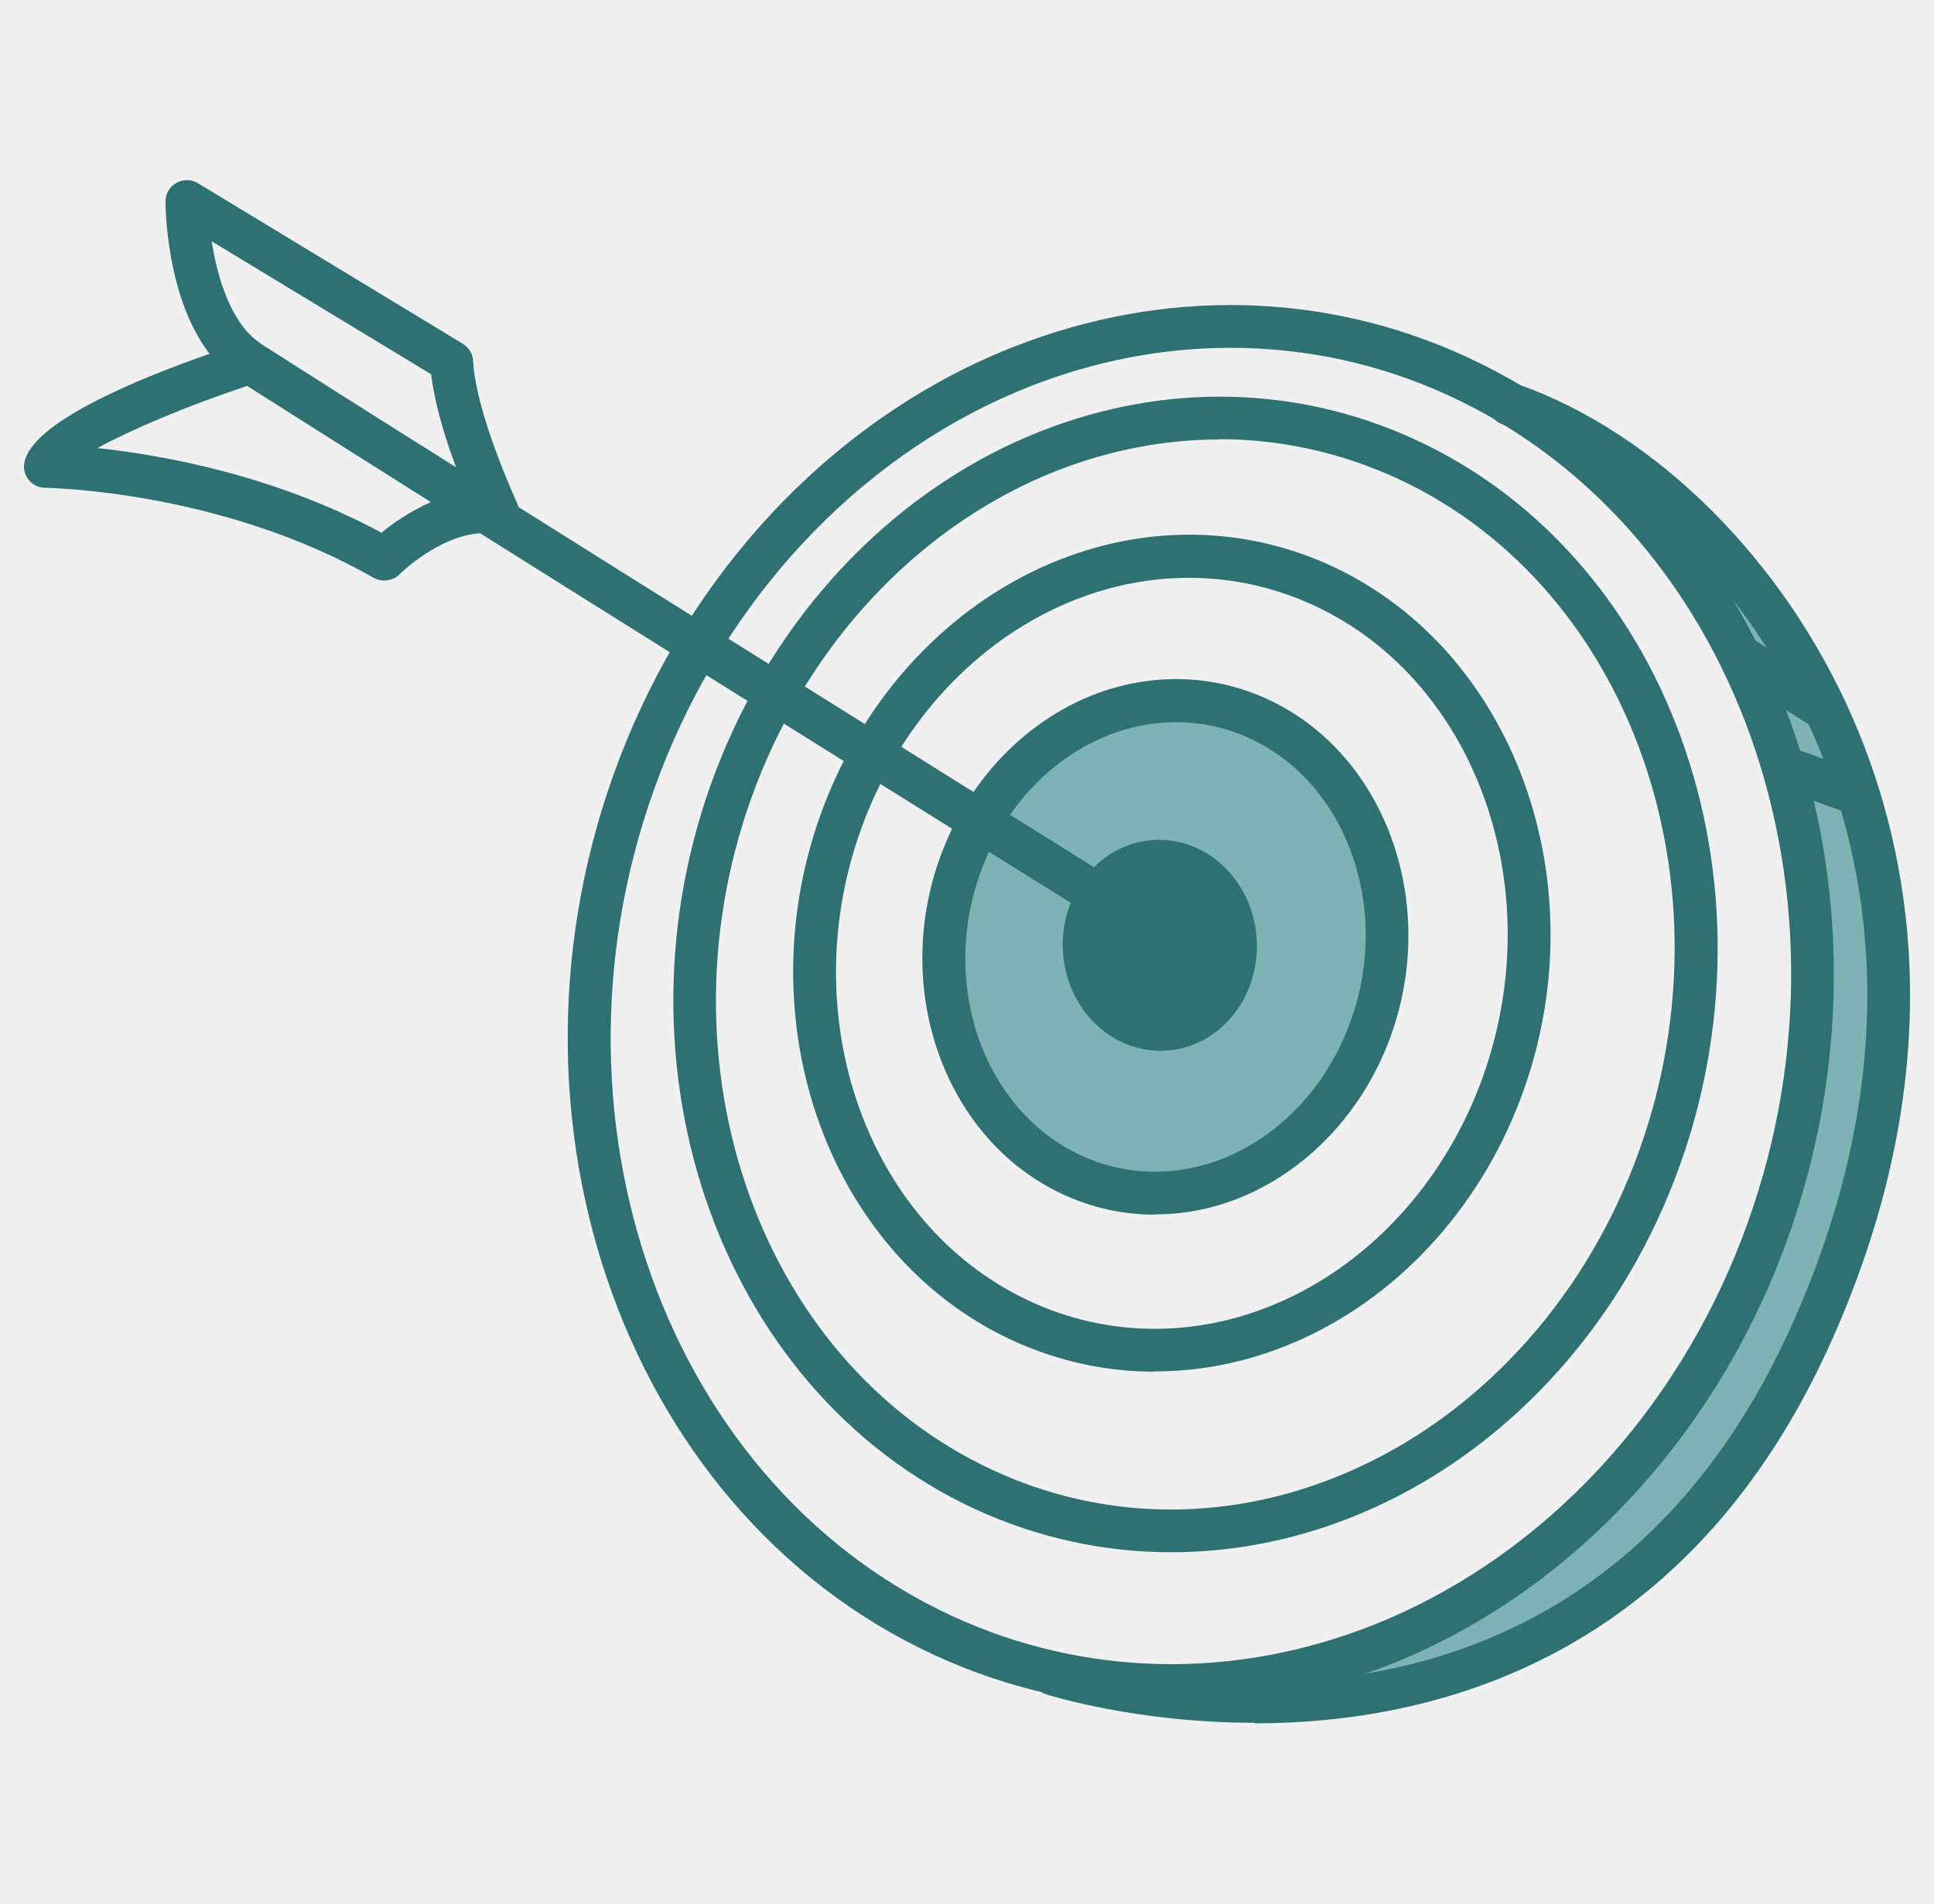
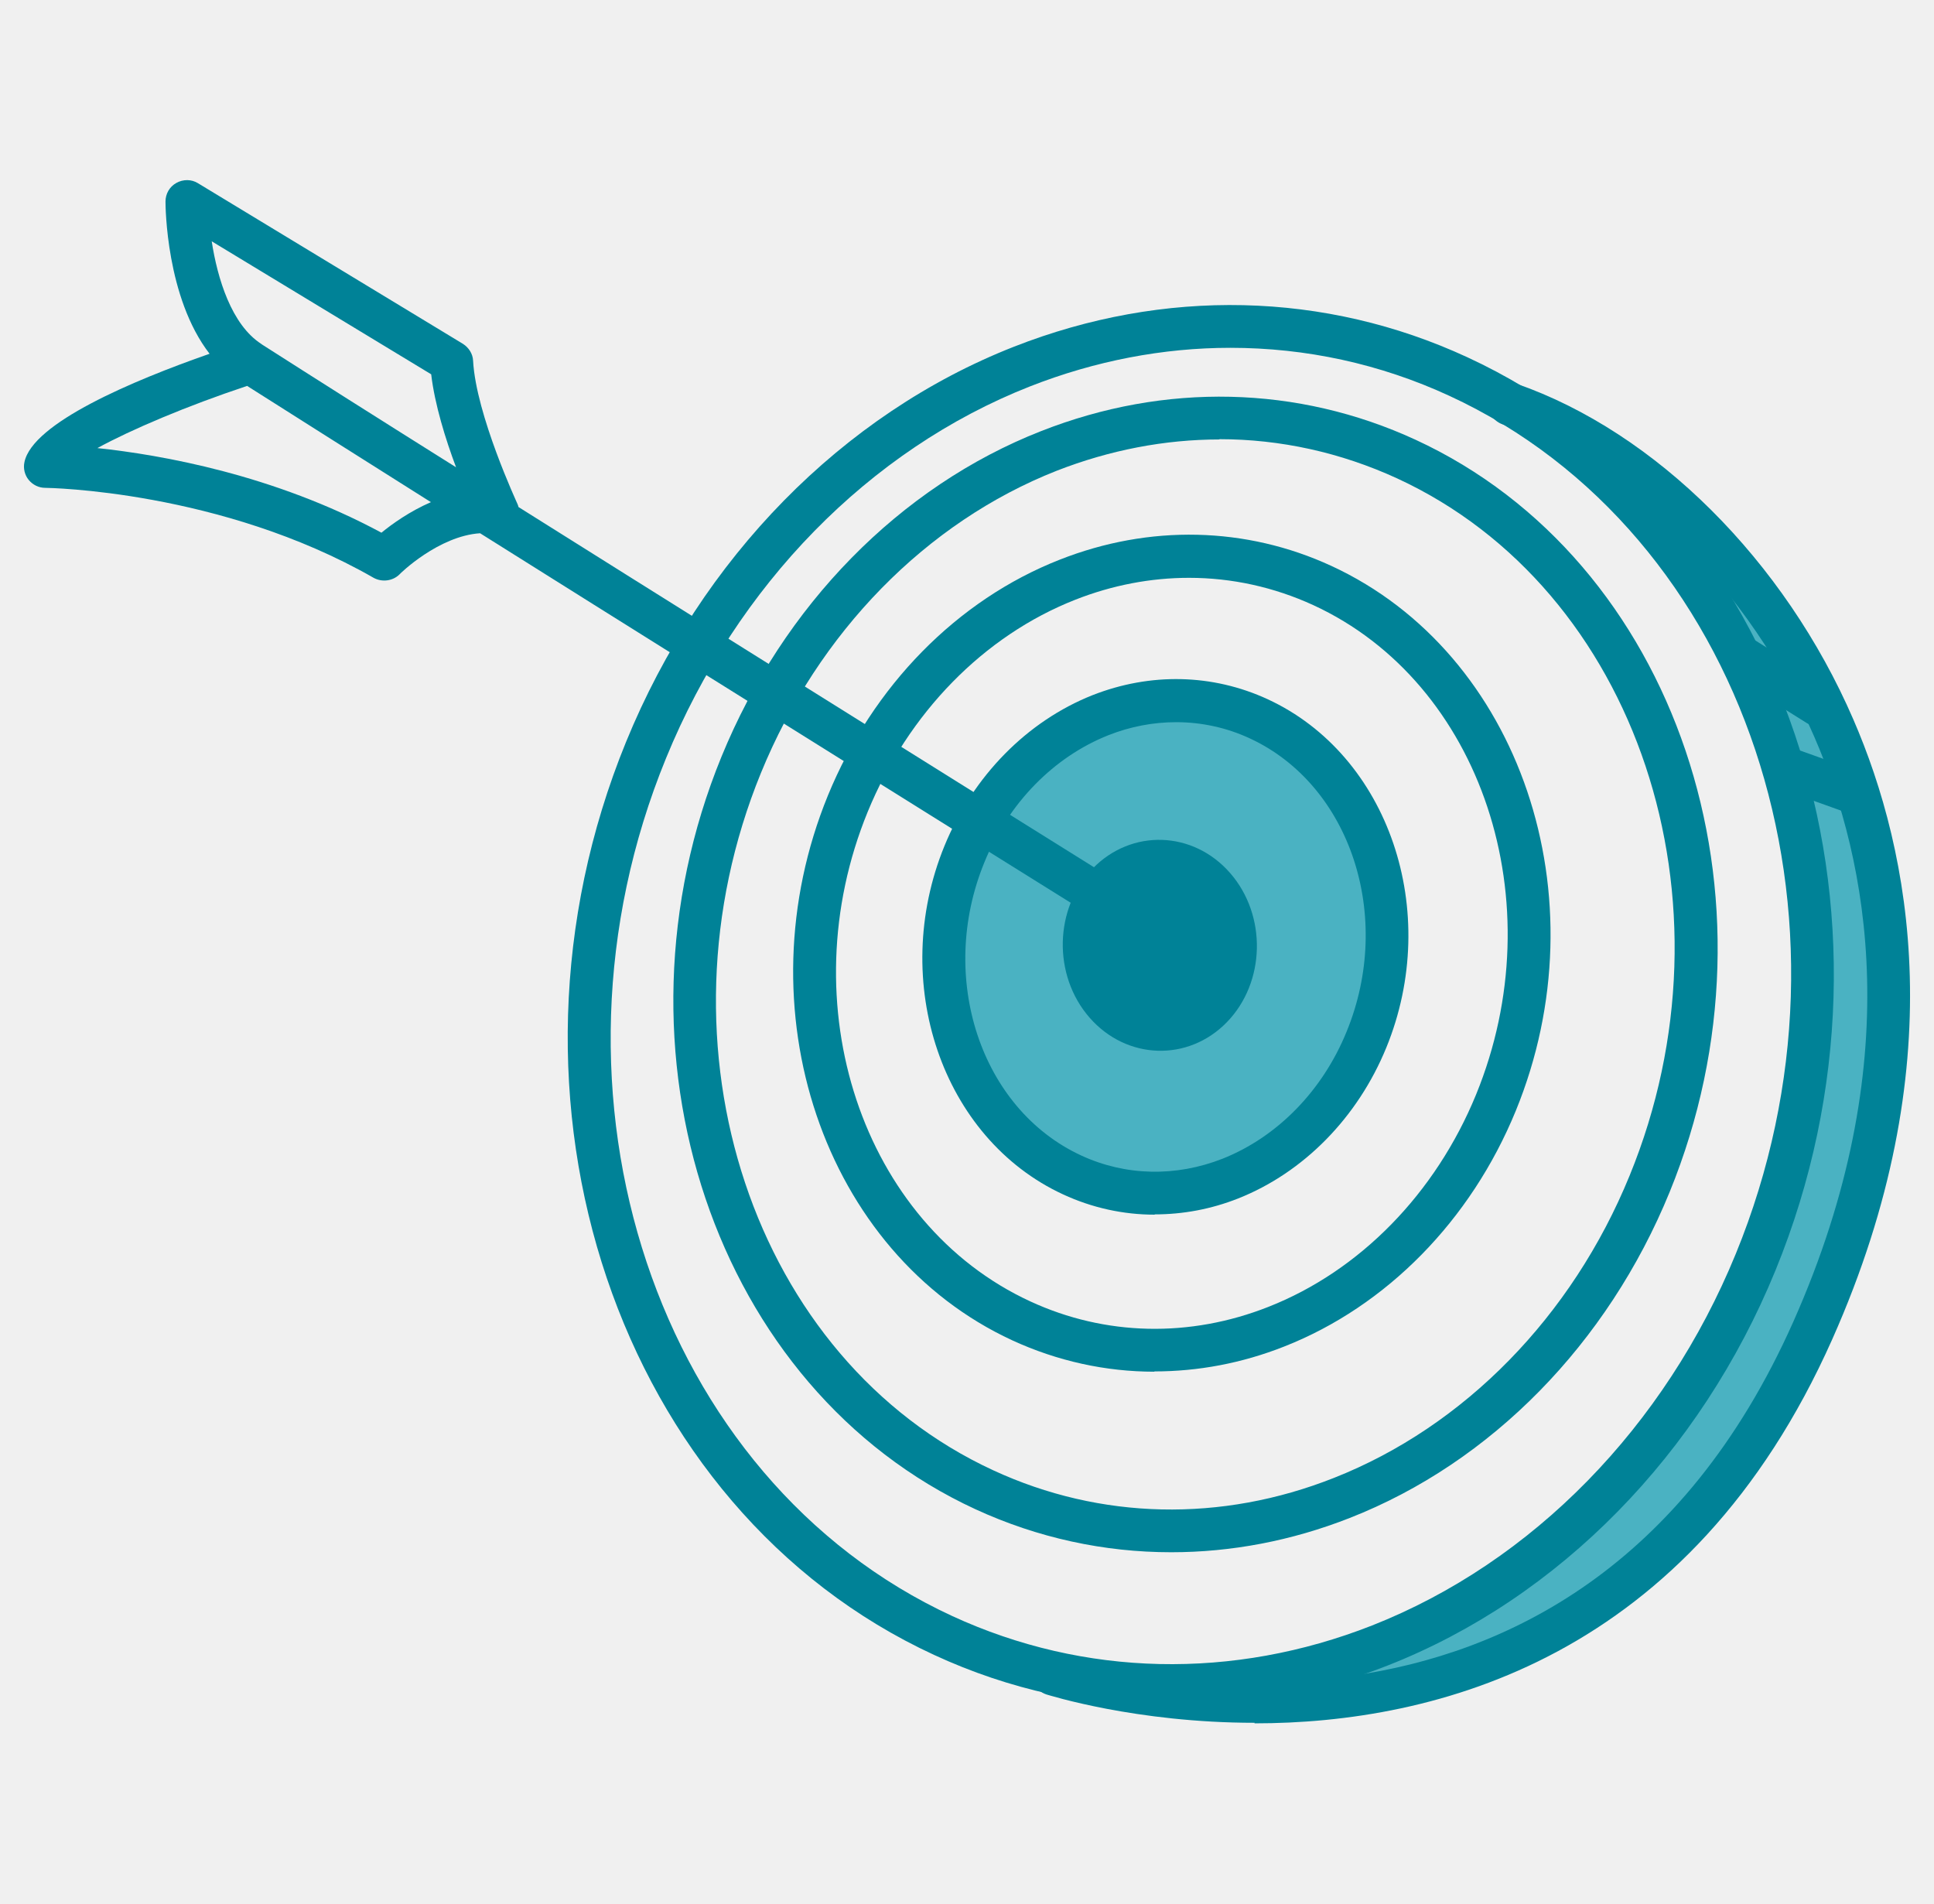
<svg xmlns="http://www.w3.org/2000/svg" width="63" height="62" viewBox="0 0 63 62" fill="none">
  <g clip-path="url(#clip0_18_693)">
-     <path d="M31.539 34.783C31.539 34.783 39.692 45.031 44.578 33.621C49.464 22.211 34.612 19.957 31.539 28.031C29.673 32.917 31.539 34.783 31.539 34.783Z" fill="#7DB3B4" />
-     <path d="M39.516 55.516C38.644 55.613 52.792 54.821 57.502 47.135C62.221 39.449 63.093 20.238 52.784 15C52.784 15 62.565 27.748 58.198 38.577C53.831 49.406 45.793 54.821 39.507 55.516H39.516Z" fill="#7DB3B4" />
-     <path d="M38.151 55.605C35.501 55.605 32.886 55.041 30.43 53.905C20.129 49.151 15.631 35.813 20.394 24.165C22.841 18.179 27.445 13.486 33.027 11.294C37.913 9.375 43.161 9.489 47.8 11.637C58.101 16.392 62.6 29.73 57.837 41.377C55.389 47.364 50.785 52.056 45.203 54.249C42.897 55.156 40.52 55.605 38.151 55.605ZM40.079 11.329C37.887 11.329 35.677 11.752 33.547 12.588C28.317 14.648 24.003 19.059 21.697 24.694C17.206 35.655 21.388 48.191 31.02 52.638C35.316 54.618 40.167 54.724 44.693 52.946C49.922 50.886 54.236 46.475 56.543 40.84C61.033 29.879 56.851 17.342 47.219 12.896C44.957 11.849 42.536 11.329 40.079 11.329Z" fill="#2D7172" />
-     <path d="M38.151 50.56C35.968 50.56 33.802 50.093 31.777 49.16C23.281 45.242 19.575 34.246 23.501 24.65C25.517 19.72 29.312 15.846 33.916 14.041C37.949 12.456 42.271 12.553 46.11 14.323C54.606 18.241 58.312 29.237 54.386 38.833C52.37 43.763 48.575 47.637 43.971 49.442C42.069 50.19 40.106 50.56 38.151 50.56ZM39.727 14.314C37.949 14.314 36.153 14.657 34.418 15.335C30.175 17.008 26.662 20.591 24.787 25.178C21.142 34.097 24.531 44.283 32.358 47.892C35.844 49.504 39.78 49.592 43.451 48.139C47.695 46.466 51.208 42.883 53.083 38.296C56.736 29.378 53.338 19.191 45.511 15.582C43.671 14.737 41.708 14.305 39.718 14.305L39.727 14.314Z" fill="#2D7172" />
-     <path d="M37.605 44.679C36.021 44.679 34.445 44.335 32.974 43.657C26.82 40.814 24.126 32.855 26.97 25.909C28.432 22.343 31.178 19.543 34.515 18.232C37.438 17.078 40.59 17.149 43.372 18.434C49.526 21.278 52.22 29.236 49.376 36.183C47.915 39.748 45.168 42.548 41.831 43.86C40.449 44.406 39.023 44.67 37.605 44.67V44.679ZM38.732 18.821C37.491 18.821 36.232 19.059 35.026 19.535C32.05 20.705 29.585 23.223 28.264 26.446C25.702 32.705 28.079 39.863 33.564 42.39C36.003 43.517 38.759 43.578 41.321 42.566C44.296 41.395 46.761 38.877 48.082 35.655C50.644 29.395 48.267 22.237 42.782 19.711C41.497 19.121 40.123 18.821 38.732 18.821Z" fill="#2D7172" />
-     <path d="M37.614 39.564C36.593 39.564 35.581 39.344 34.63 38.904C30.685 37.081 28.951 31.993 30.765 27.555C31.698 25.275 33.459 23.488 35.589 22.643C37.473 21.903 39.498 21.947 41.294 22.775C45.239 24.597 46.973 29.686 45.159 34.123C44.226 36.403 42.465 38.191 40.335 39.036C39.445 39.388 38.53 39.555 37.614 39.555V39.564ZM38.31 23.523C37.57 23.523 36.822 23.664 36.109 23.946C34.33 24.65 32.851 26.156 32.068 28.084C30.527 31.834 31.944 36.122 35.219 37.636C36.663 38.305 38.301 38.34 39.824 37.742C41.602 37.037 43.081 35.532 43.865 33.604C45.406 29.853 43.988 25.566 40.713 24.051C39.956 23.699 39.137 23.523 38.319 23.523H38.31Z" fill="#2D7172" />
-     <path d="M40.071 28.436C41.277 29.818 41.224 32.001 39.965 33.295C38.706 34.59 36.699 34.528 35.492 33.146C34.286 31.764 34.339 29.58 35.598 28.286C36.857 26.992 38.864 27.053 40.071 28.436Z" fill="#2D7172" />
-     <path d="M38.195 31.349C38.072 31.349 37.94 31.314 37.825 31.244C37.658 31.138 25.192 23.373 15.639 17.369C14.284 17.457 13.025 18.689 13.016 18.707C12.796 18.927 12.444 18.971 12.171 18.821C7.196 15.969 1.535 15.89 1.474 15.89C1.262 15.89 1.069 15.793 0.937 15.634C0.805 15.476 0.752 15.256 0.796 15.053C1.06 13.777 4.309 12.403 6.827 11.523C5.409 9.692 5.391 6.716 5.391 6.566C5.391 6.311 5.524 6.082 5.744 5.959C5.964 5.835 6.237 5.835 6.448 5.967L15.076 11.197C15.27 11.32 15.402 11.523 15.411 11.752C15.507 13.512 16.846 16.383 16.854 16.409C16.872 16.444 16.881 16.48 16.89 16.515C26.371 22.475 38.398 29.967 38.556 30.073C38.882 30.275 38.988 30.707 38.776 31.032C38.644 31.244 38.415 31.358 38.186 31.358L38.195 31.349ZM3.173 14.595C5.251 14.816 8.913 15.458 12.426 17.351C12.778 17.061 13.35 16.655 14.037 16.356C11.722 14.895 9.644 13.583 8.05 12.57C6.087 13.222 4.265 13.997 3.173 14.595ZM8.526 11.215C10.163 12.262 12.373 13.662 14.856 15.22C14.512 14.305 14.16 13.169 14.046 12.192L6.897 7.86C7.082 9.066 7.54 10.581 8.517 11.206L8.526 11.215Z" fill="#2D7172" />
-     <path d="M40.872 56.115C36.989 56.115 34.154 55.208 34.084 55.191C33.714 55.068 33.52 54.671 33.644 54.31C33.767 53.941 34.163 53.747 34.524 53.87C35.202 54.09 51.252 59.161 58.418 43.05C62.16 34.633 60.857 28.039 59.096 23.989C57.036 19.235 53.056 15.247 48.945 13.821C48.584 13.697 48.39 13.292 48.514 12.931C48.637 12.57 49.042 12.377 49.403 12.5C53.928 14.076 58.136 18.258 60.373 23.435C62.239 27.74 63.639 34.739 59.686 43.622C55.046 54.046 46.753 56.133 40.863 56.133L40.872 56.115Z" fill="#2D7172" />
-     <path d="M59.237 23.663C59.114 23.663 58.981 23.628 58.867 23.558L56.446 22.043C56.12 21.841 56.023 21.409 56.226 21.084C56.428 20.758 56.86 20.652 57.185 20.864L59.606 22.378C59.932 22.58 60.029 23.012 59.827 23.337C59.695 23.549 59.466 23.663 59.237 23.663Z" fill="#2D7172" />
-     <path d="M60.452 26.534C60.373 26.534 60.293 26.516 60.214 26.49L58.101 25.733C57.74 25.6 57.546 25.204 57.678 24.843C57.81 24.482 58.207 24.289 58.568 24.421L60.681 25.178C61.042 25.31 61.235 25.706 61.103 26.067C60.998 26.349 60.733 26.534 60.443 26.534H60.452Z" fill="#2D7172" />
+     <path d="M31.539 34.783C31.539 34.783 39.692 45.031 44.578 33.621C49.464 22.211 34.612 19.957 31.539 28.031C29.673 32.917 31.539 34.783 31.539 34.783Z" fill="#4AB2C2" />
+     <path d="M39.516 55.516C38.644 55.613 52.792 54.821 57.502 47.135C62.221 39.449 63.093 20.238 52.784 15C52.784 15 62.565 27.748 58.198 38.577C53.831 49.406 45.793 54.821 39.507 55.516H39.516Z" fill="#4AB2C2" />
+     <path d="M38.151 55.605C35.501 55.605 32.886 55.041 30.43 53.905C20.129 49.151 15.631 35.813 20.394 24.165C22.841 18.179 27.445 13.486 33.027 11.294C37.913 9.375 43.161 9.489 47.8 11.637C58.101 16.392 62.6 29.73 57.837 41.377C55.389 47.364 50.785 52.056 45.203 54.249C42.897 55.156 40.52 55.605 38.151 55.605ZM40.079 11.329C37.887 11.329 35.677 11.752 33.547 12.588C28.317 14.648 24.003 19.059 21.697 24.694C17.206 35.655 21.388 48.191 31.02 52.638C35.316 54.618 40.167 54.724 44.693 52.946C49.922 50.886 54.236 46.475 56.543 40.84C61.033 29.879 56.851 17.342 47.219 12.896C44.957 11.849 42.536 11.329 40.079 11.329Z" fill="#008297" />
+     <path d="M38.151 50.56C35.968 50.56 33.802 50.093 31.777 49.16C23.281 45.242 19.575 34.246 23.501 24.65C25.517 19.72 29.312 15.846 33.916 14.041C37.949 12.456 42.271 12.553 46.11 14.323C54.606 18.241 58.312 29.237 54.386 38.833C52.37 43.763 48.575 47.637 43.971 49.442C42.069 50.19 40.106 50.56 38.151 50.56ZM39.727 14.314C37.949 14.314 36.153 14.657 34.418 15.335C30.175 17.008 26.662 20.591 24.787 25.178C21.142 34.097 24.531 44.283 32.358 47.892C35.844 49.504 39.78 49.592 43.451 48.139C47.695 46.466 51.208 42.883 53.083 38.296C56.736 29.378 53.338 19.191 45.511 15.582C43.671 14.737 41.708 14.305 39.718 14.305L39.727 14.314Z" fill="#008297" />
+     <path d="M37.605 44.679C36.021 44.679 34.445 44.335 32.974 43.657C26.82 40.814 24.126 32.855 26.97 25.909C28.432 22.343 31.178 19.543 34.515 18.232C37.438 17.078 40.59 17.149 43.372 18.434C49.526 21.278 52.22 29.236 49.376 36.183C47.915 39.748 45.168 42.548 41.831 43.86C40.449 44.406 39.023 44.67 37.605 44.67V44.679ZM38.732 18.821C37.491 18.821 36.232 19.059 35.026 19.535C32.05 20.705 29.585 23.223 28.264 26.446C25.702 32.705 28.079 39.863 33.564 42.39C36.003 43.517 38.759 43.578 41.321 42.566C44.296 41.395 46.761 38.877 48.082 35.655C50.644 29.395 48.267 22.237 42.782 19.711C41.497 19.121 40.123 18.821 38.732 18.821Z" fill="#008297" />
+     <path d="M37.614 39.564C36.593 39.564 35.581 39.344 34.63 38.904C30.685 37.081 28.951 31.993 30.765 27.555C31.698 25.275 33.459 23.488 35.589 22.643C37.473 21.903 39.498 21.947 41.294 22.775C45.239 24.597 46.973 29.686 45.159 34.123C44.226 36.403 42.465 38.191 40.335 39.036C39.445 39.388 38.53 39.555 37.614 39.555V39.564ZM38.31 23.523C37.57 23.523 36.822 23.664 36.109 23.946C34.33 24.65 32.851 26.156 32.068 28.084C30.527 31.834 31.944 36.122 35.219 37.636C36.663 38.305 38.301 38.34 39.824 37.742C41.602 37.037 43.081 35.532 43.865 33.604C45.406 29.853 43.988 25.566 40.713 24.051C39.956 23.699 39.137 23.523 38.319 23.523H38.31Z" fill="#008297" />
+     <path d="M40.071 28.436C41.277 29.818 41.224 32.001 39.965 33.295C38.706 34.59 36.699 34.528 35.492 33.146C34.286 31.764 34.339 29.58 35.598 28.286C36.857 26.992 38.864 27.053 40.071 28.436Z" fill="#008297" />
+     <path d="M38.195 31.349C38.072 31.349 37.94 31.314 37.825 31.244C37.658 31.138 25.192 23.373 15.639 17.369C14.284 17.457 13.025 18.689 13.016 18.707C12.796 18.927 12.444 18.971 12.171 18.821C7.196 15.969 1.535 15.89 1.474 15.89C1.262 15.89 1.069 15.793 0.937 15.634C0.805 15.476 0.752 15.256 0.796 15.053C1.06 13.777 4.309 12.403 6.827 11.523C5.409 9.692 5.391 6.716 5.391 6.566C5.391 6.311 5.524 6.082 5.744 5.959C5.964 5.835 6.237 5.835 6.448 5.967L15.076 11.197C15.27 11.32 15.402 11.523 15.411 11.752C15.507 13.512 16.846 16.383 16.854 16.409C16.872 16.444 16.881 16.48 16.89 16.515C26.371 22.475 38.398 29.967 38.556 30.073C38.882 30.275 38.988 30.707 38.776 31.032C38.644 31.244 38.415 31.358 38.186 31.358L38.195 31.349ZM3.173 14.595C5.251 14.816 8.913 15.458 12.426 17.351C12.778 17.061 13.35 16.655 14.037 16.356C11.722 14.895 9.644 13.583 8.05 12.57C6.087 13.222 4.265 13.997 3.173 14.595ZM8.526 11.215C10.163 12.262 12.373 13.662 14.856 15.22C14.512 14.305 14.16 13.169 14.046 12.192L6.897 7.86C7.082 9.066 7.54 10.581 8.517 11.206L8.526 11.215Z" fill="#008297" />
+     <path d="M40.872 56.115C36.989 56.115 34.154 55.208 34.084 55.191C33.714 55.068 33.52 54.671 33.644 54.31C33.767 53.941 34.163 53.747 34.524 53.87C35.202 54.09 51.252 59.161 58.418 43.05C62.16 34.633 60.857 28.039 59.096 23.989C57.036 19.235 53.056 15.247 48.945 13.821C48.584 13.697 48.39 13.292 48.514 12.931C48.637 12.57 49.042 12.377 49.403 12.5C53.928 14.076 58.136 18.258 60.373 23.435C62.239 27.74 63.639 34.739 59.686 43.622C55.046 54.046 46.753 56.133 40.863 56.133L40.872 56.115Z" fill="#008297" />
+     <path d="M59.237 23.663C59.114 23.663 58.981 23.628 58.867 23.558L56.446 22.043C56.12 21.841 56.023 21.409 56.226 21.084C56.428 20.758 56.86 20.652 57.185 20.864L59.606 22.378C59.932 22.58 60.029 23.012 59.827 23.337C59.695 23.549 59.466 23.663 59.237 23.663Z" fill="#008297" />
+     <path d="M60.452 26.534C60.373 26.534 60.293 26.516 60.214 26.49L58.101 25.733C57.74 25.6 57.546 25.204 57.678 24.843C57.81 24.482 58.207 24.289 58.568 24.421L60.681 25.178C61.042 25.31 61.235 25.706 61.103 26.067C60.998 26.349 60.733 26.534 60.443 26.534H60.452Z" fill="#008297" />
  </g>
  <defs>
    <clipPath id="clip0_18_693">
      <rect width="62" height="62" fill="white" transform="translate(0.5)" />
    </clipPath>
  </defs>
</svg>
